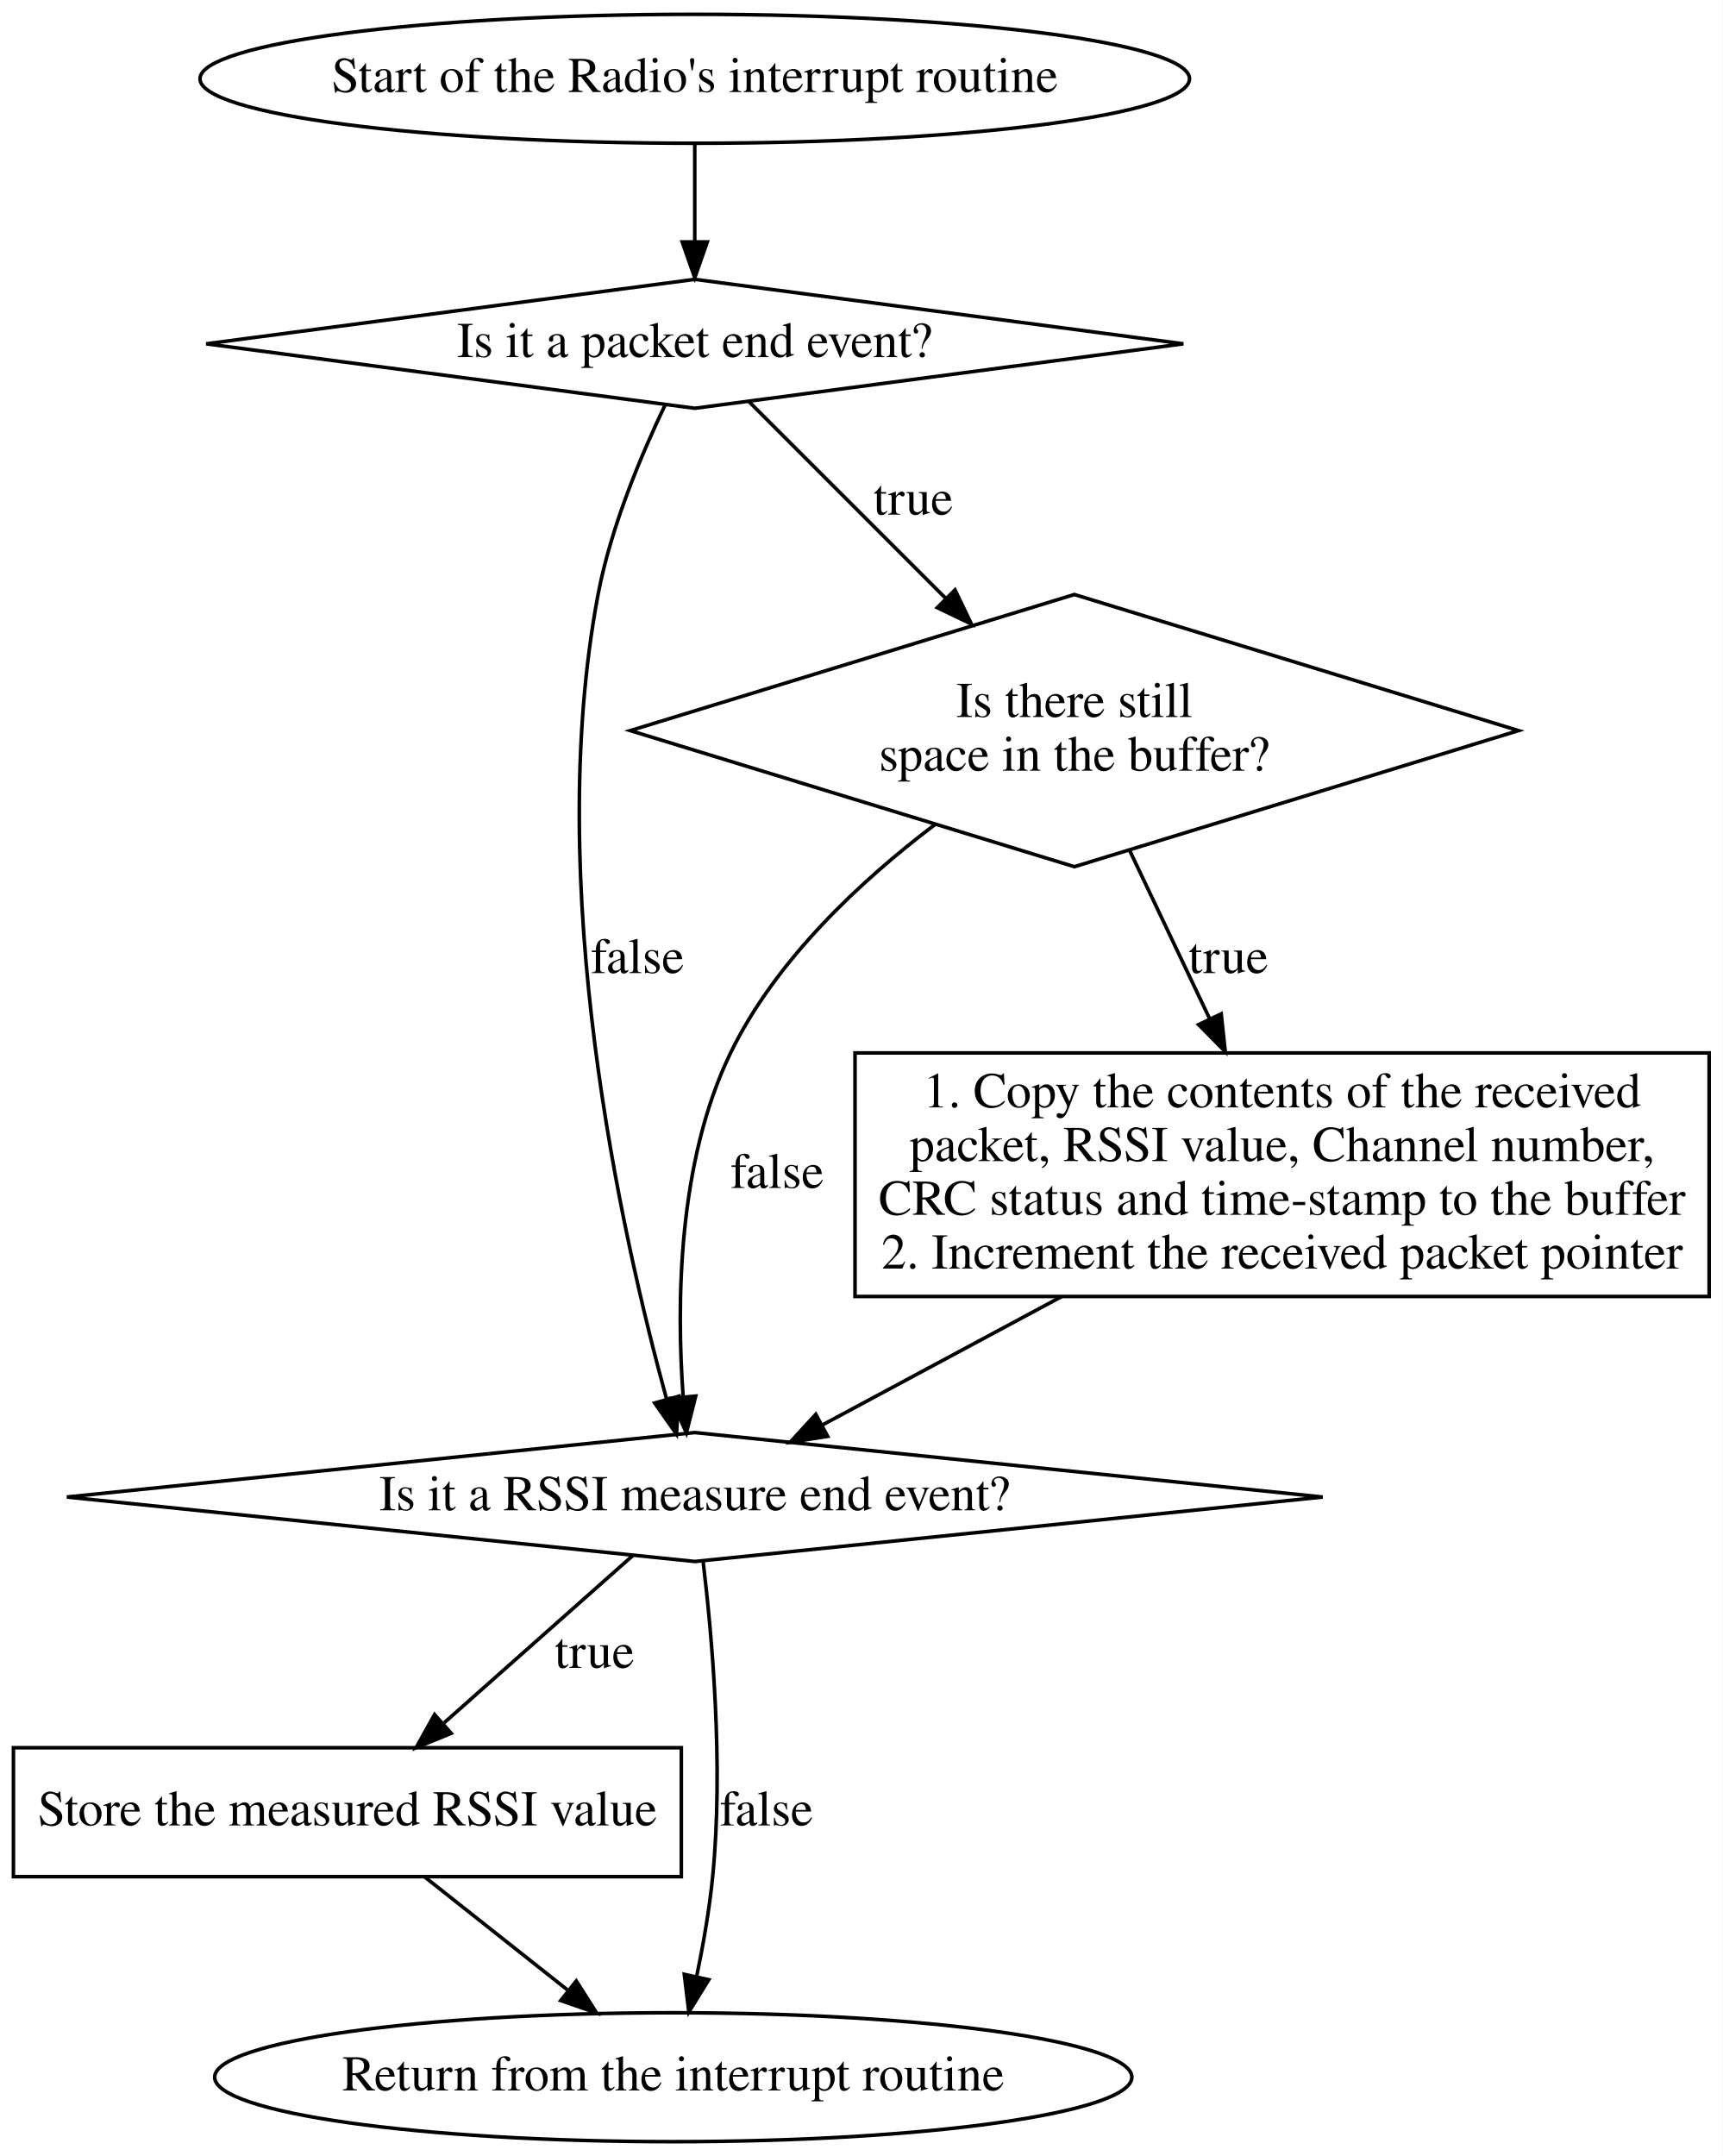
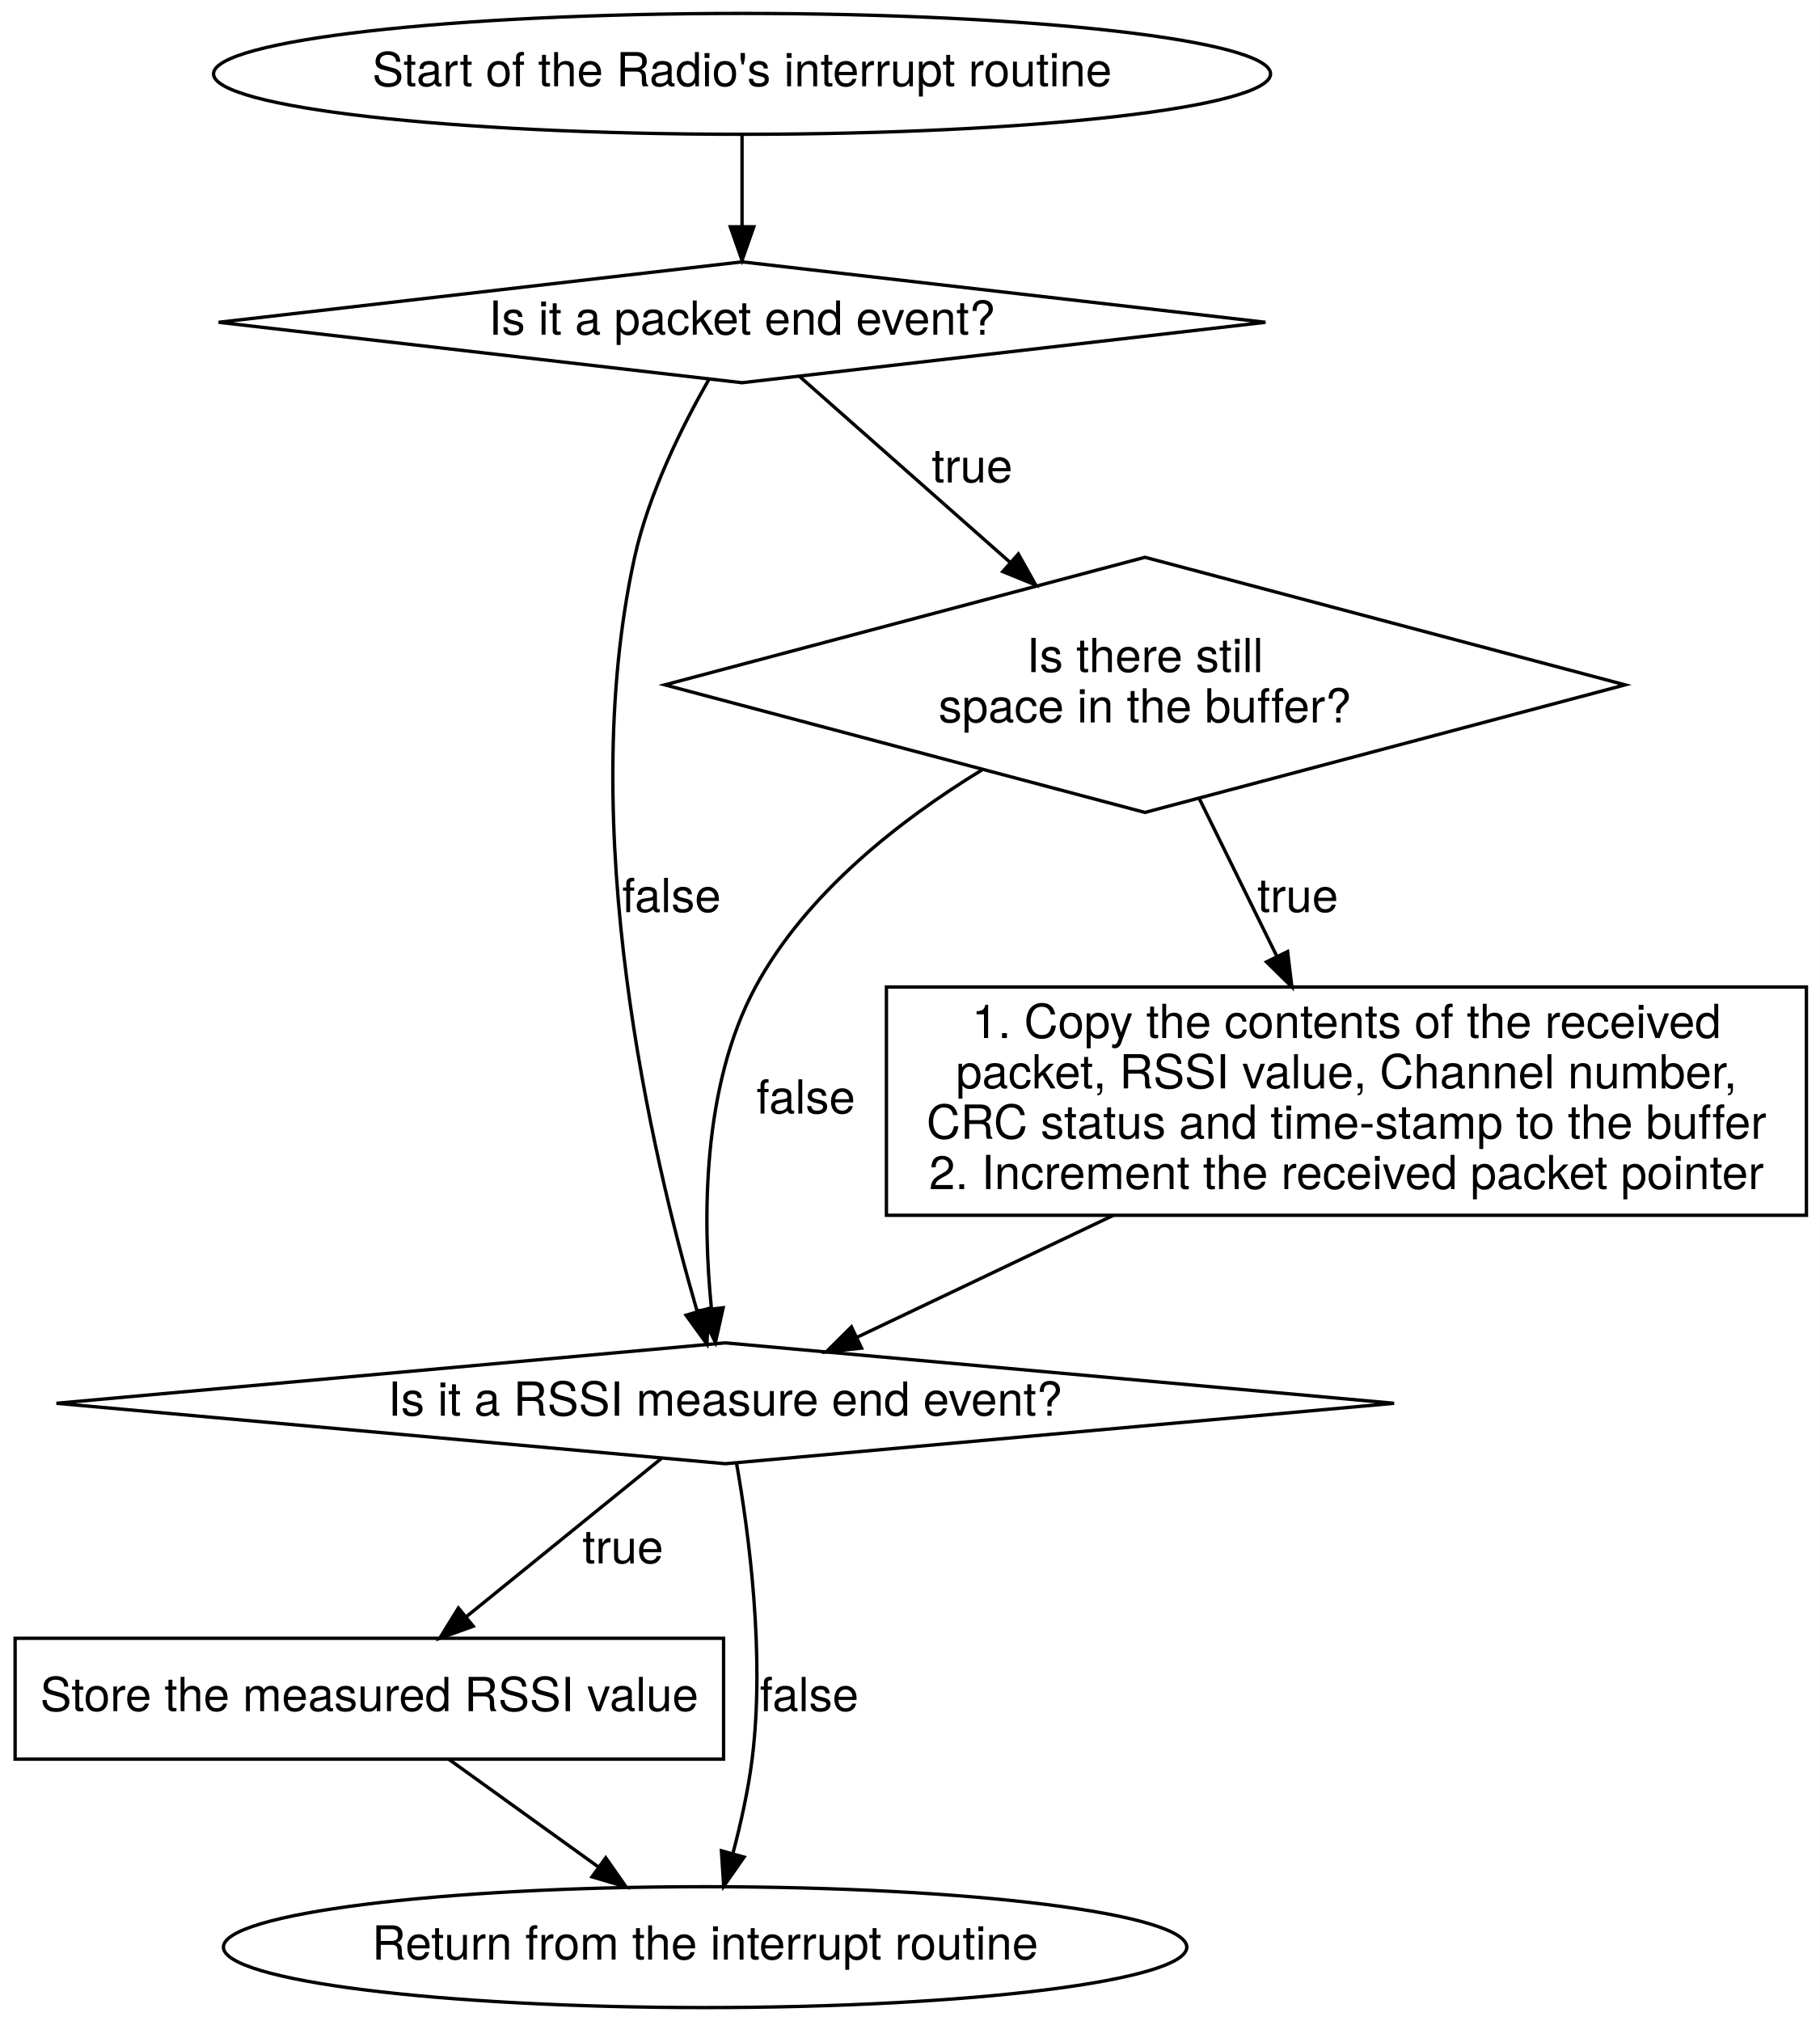
- <svg xmlns="http://www.w3.org/2000/svg" width="481pt" height="602pt" viewBox="0.00 0.00 481.00 602.00">
+ <svg xmlns="http://www.w3.org/2000/svg" width="542pt" height="602pt" viewBox="0.00 0.00 542.00 602.00">
  <g id="graph0" class="graph" transform="scale(1 1) rotate(0) translate(4 598)">
-     <polygon fill="white" stroke="none" points="-4,4 -4,-598 477,-598 477,4 -4,4" />
+     <polygon fill="white" stroke="none" points="-4,4 -4,-598 538,-598 538,4 -4,4" />
    <g id="node1" class="node">
-       <ellipse fill="none" stroke="black" cx="190" cy="-576" rx="138.157" ry="18" />
-       <text text-anchor="middle" x="190" y="-572.3" font-family="Times,serif" font-size="14.00">Start of the Radio's interrupt routine</text>
+       <ellipse fill="none" stroke="black" cx="217" cy="-576" rx="157.404" ry="18" />
+       <text text-anchor="middle" x="217" y="-572.3" font-family="Helvetica Neue" font-size="14.00">Start of the Radio's interrupt routine</text>
    </g>
    <g id="node2" class="node">
-       <polygon fill="none" stroke="black" points="190,-520 53.568,-502 190,-484 326.432,-502 190,-520" />
-       <text text-anchor="middle" x="190" y="-498.3" font-family="Times,serif" font-size="14.00">Is it a packet end event?</text>
+       <polygon fill="none" stroke="black" points="217,-520 61.114,-502 217,-484 372.886,-502 217,-520" />
+       <text text-anchor="middle" x="217" y="-498.3" font-family="Helvetica Neue" font-size="14.00">Is it a packet end event?</text>
    </g>
    <g id="edge1" class="edge">
-       <path fill="none" stroke="black" d="M190,-557.937C190,-549.807 190,-539.876 190,-530.705" />
-       <polygon fill="black" stroke="black" points="193.5,-530.441 190,-520.441 186.5,-530.441 193.5,-530.441" />
+       <path fill="none" stroke="black" d="M217,-557.937C217,-549.807 217,-539.876 217,-530.705" />
+       <polygon fill="black" stroke="black" points="220.5,-530.441 217,-520.441 213.5,-530.441 220.5,-530.441" />
    </g>
    <g id="node3" class="node">
-       <polygon fill="none" stroke="black" points="190,-198 14.662,-180 190,-162 365.338,-180 190,-198" />
-       <text text-anchor="middle" x="190" y="-176.3" font-family="Times,serif" font-size="14.00">Is it a RSSI measure end event?</text>
+       <polygon fill="none" stroke="black" points="212,-198 12.814,-180 212,-162 411.186,-180 212,-198" />
+       <text text-anchor="middle" x="212" y="-176.3" font-family="Helvetica Neue" font-size="14.00">Is it a RSSI measure end event?</text>
    </g>
    <g id="edge5" class="edge">
-       <path fill="none" stroke="black" d="M181.786,-485.059C175.232,-471.391 166.578,-450.961 163,-432 147.696,-350.89 169.522,-253.278 182.13,-207.34" />
-       <polygon fill="black" stroke="black" points="185.537,-208.153 184.886,-197.578 178.8,-206.251 185.537,-208.153" />
-       <text text-anchor="middle" x="174" y="-326.3" font-family="Times,serif" font-size="14.00">false</text>
+       <path fill="none" stroke="black" d="M207.123,-484.984C199.383,-471.435 189.238,-451.213 185,-432 167.219,-351.397 190.212,-253.546 203.61,-207.447" />
+       <polygon fill="black" stroke="black" points="207.029,-208.232 206.543,-197.649 200.322,-206.225 207.029,-208.232" />
+       <text text-anchor="middle" x="196" y="-326.3" font-family="Helvetica Neue" font-size="14.00">false</text>
    </g>
    <g id="node4" class="node">
-       <polygon fill="none" stroke="black" points="296,-432 172,-394 296,-356 420,-394 296,-432" />
-       <text text-anchor="middle" x="296" y="-397.8" font-family="Times,serif" font-size="14.00">Is there still</text>
-       <text text-anchor="middle" x="296" y="-382.8" font-family="Times,serif" font-size="14.00">space in the buffer?</text>
+       <polygon fill="none" stroke="black" points="337,-432 194,-394 337,-356 480,-394 337,-432" />
+       <text text-anchor="middle" x="337" y="-397.8" font-family="Helvetica Neue" font-size="14.00">Is there still</text>
+       <text text-anchor="middle" x="337" y="-382.8" font-family="Helvetica Neue" font-size="14.00">space in the buffer?</text>
    </g>
    <g id="edge2" class="edge">
-       <path fill="none" stroke="black" d="M205.187,-485.813C219.439,-471.561 241.302,-449.698 260.004,-430.996" />
-       <polygon fill="black" stroke="black" points="262.664,-433.286 267.26,-423.74 257.714,-428.336 262.664,-433.286" />
-       <text text-anchor="middle" x="251" y="-454.3" font-family="Times,serif" font-size="14.00">true</text>
+       <path fill="none" stroke="black" d="M234.193,-485.813C250.47,-471.435 275.516,-449.311 296.812,-430.5" />
+       <polygon fill="black" stroke="black" points="299.287,-432.983 304.464,-423.74 294.653,-427.737 299.287,-432.983" />
+       <text text-anchor="middle" x="285.5" y="-454.3" font-family="Helvetica Neue" font-size="14.00">true</text>
    </g>
    <g id="node6" class="node">
-       <polygon fill="none" stroke="black" points="186.25,-110 -0.25,-110 -0.25,-74 186.25,-74 186.25,-110" />
-       <text text-anchor="middle" x="93" y="-88.3" font-family="Times,serif" font-size="14.00">Store the measured RSSI value</text>
+       <polygon fill="none" stroke="black" points="211.5,-110 0.5,-110 0.5,-74 211.5,-74 211.5,-110" />
+       <text text-anchor="middle" x="106" y="-88.3" font-family="Helvetica Neue" font-size="14.00">Store the measured RSSI value</text>
    </g>
    <g id="edge6" class="edge">
-       <path fill="none" stroke="black" d="M172.658,-163.625C158.047,-150.671 136.894,-131.916 120.057,-116.989" />
-       <polygon fill="black" stroke="black" points="121.99,-114.025 112.186,-110.01 117.346,-119.263 121.99,-114.025" />
-       <text text-anchor="middle" x="162" y="-132.3" font-family="Times,serif" font-size="14.00">true</text>
+       <path fill="none" stroke="black" d="M193.049,-163.625C176.865,-150.494 153.334,-131.403 134.817,-116.38" />
+       <polygon fill="black" stroke="black" points="136.937,-113.593 126.966,-110.01 132.526,-119.029 136.937,-113.593" />
+       <text text-anchor="middle" x="181.5" y="-132.3" font-family="Helvetica Neue" font-size="14.00">true</text>
    </g>
    <g id="node7" class="node">
-       <ellipse fill="none" stroke="black" cx="184" cy="-18" rx="128.058" ry="18" />
-       <text text-anchor="middle" x="184" y="-14.3" font-family="Times,serif" font-size="14.00">Return from the interrupt routine</text>
+       <ellipse fill="none" stroke="black" cx="206" cy="-18" rx="143.456" ry="18" />
+       <text text-anchor="middle" x="206" y="-14.3" font-family="Helvetica Neue" font-size="14.00">Return from the interrupt routine</text>
    </g>
    <g id="edge7" class="edge">
-       <path fill="none" stroke="black" d="M192.305,-162.231C194.811,-141.472 198.075,-105.055 195,-74 194.09,-64.806 192.343,-54.873 190.505,-46.011" />
-       <polygon fill="black" stroke="black" points="193.916,-45.224 188.351,-36.208 187.079,-46.726 193.916,-45.224" />
-       <text text-anchor="middle" x="210" y="-88.3" font-family="Times,serif" font-size="14.00">false</text>
+       <path fill="none" stroke="black" d="M215.345,-162.219C219.011,-141.448 223.886,-105.02 220,-74 218.838,-64.724 216.614,-54.77 214.276,-45.913" />
+       <polygon fill="black" stroke="black" points="217.602,-44.813 211.534,-36.128 210.862,-46.701 217.602,-44.813" />
+       <text text-anchor="middle" x="237" y="-88.3" font-family="Helvetica Neue" font-size="14.00">false</text>
    </g>
    <g id="edge4" class="edge">
-       <path fill="none" stroke="black" d="M257.044,-367.756C236.336,-352.069 212.611,-329.963 200,-304 185.257,-273.647 184.869,-234.086 186.754,-208.135" />
-       <polygon fill="black" stroke="black" points="190.263,-208.185 187.666,-197.913 183.291,-207.563 190.263,-208.185" />
-       <text text-anchor="middle" x="213" y="-266.3" font-family="Times,serif" font-size="14.00">false</text>
+       <path fill="none" stroke="black" d="M288.498,-368.692C263.85,-353.624 236.004,-331.814 221,-304 204.918,-274.188 205.276,-234.249 207.896,-208.084" />
+       <polygon fill="black" stroke="black" points="211.376,-208.458 209.071,-198.117 204.424,-207.638 211.376,-208.458" />
+       <text text-anchor="middle" x="236" y="-266.3" font-family="Helvetica Neue" font-size="14.00">false</text>
    </g>
    <g id="node5" class="node">
-       <polygon fill="none" stroke="black" points="473.25,-304 234.75,-304 234.75,-236 473.25,-236 473.25,-304" />
-       <text text-anchor="middle" x="354" y="-288.8" font-family="Times,serif" font-size="14.00">1. Copy the contents of the received</text>
-       <text text-anchor="middle" x="354" y="-273.8" font-family="Times,serif" font-size="14.00">packet, RSSI value, Channel number,</text>
-       <text text-anchor="middle" x="354" y="-258.8" font-family="Times,serif" font-size="14.00">CRC status and time-stamp to the buffer</text>
-       <text text-anchor="middle" x="354" y="-243.8" font-family="Times,serif" font-size="14.00">2. Increment the received packet pointer</text>
+       <polygon fill="none" stroke="black" points="534,-304 260,-304 260,-236 534,-236 534,-304" />
+       <text text-anchor="middle" x="397" y="-288.8" font-family="Helvetica Neue" font-size="14.00">1. Copy the contents of the received</text>
+       <text text-anchor="middle" x="397" y="-273.8" font-family="Helvetica Neue" font-size="14.00">packet, RSSI value, Channel number,</text>
+       <text text-anchor="middle" x="397" y="-258.8" font-family="Helvetica Neue" font-size="14.00">CRC status and time-stamp to the buffer</text>
+       <text text-anchor="middle" x="397" y="-243.8" font-family="Helvetica Neue" font-size="14.00">2. Increment the received packet pointer</text>
    </g>
    <g id="edge3" class="edge">
-       <path fill="none" stroke="black" d="M311.391,-360.627C318.227,-346.246 326.369,-329.119 333.696,-313.709" />
-       <polygon fill="black" stroke="black" points="337,-314.91 338.133,-304.376 330.678,-311.905 337,-314.91" />
-       <text text-anchor="middle" x="339" y="-326.3" font-family="Times,serif" font-size="14.00">true</text>
+       <path fill="none" stroke="black" d="M353.237,-359.985C360.307,-345.609 368.679,-328.585 376.198,-313.297" />
+       <polygon fill="black" stroke="black" points="379.478,-314.559 380.75,-304.041 373.196,-311.47 379.478,-314.559" />
+       <text text-anchor="middle" x="382.5" y="-326.3" font-family="Helvetica Neue" font-size="14.00">true</text>
    </g>
    <g id="edge8" class="edge">
-       <path fill="none" stroke="black" d="M292.466,-235.982C269.868,-223.856 245.056,-210.542 225.508,-200.053" />
-       <polygon fill="black" stroke="black" points="227.112,-196.942 216.646,-195.298 223.803,-203.11 227.112,-196.942" />
+       <path fill="none" stroke="black" d="M327.586,-235.982C301.749,-223.692 273.345,-210.18 251.16,-199.627" />
+       <polygon fill="black" stroke="black" points="252.592,-196.433 242.058,-195.298 249.585,-202.754 252.592,-196.433" />
    </g>
    <g id="edge9" class="edge">
-       <path fill="none" stroke="black" d="M114.566,-73.937C126.465,-64.522 141.418,-52.691 154.397,-42.422" />
-       <polygon fill="black" stroke="black" points="156.919,-44.89 162.589,-35.941 152.575,-39.401 156.919,-44.89" />
+       <path fill="none" stroke="black" d="M129.699,-73.937C143.024,-64.343 159.834,-52.24 174.282,-41.837" />
+       <polygon fill="black" stroke="black" points="176.401,-44.624 182.472,-35.941 172.311,-38.943 176.401,-44.624" />
    </g>
  </g>
</svg>
